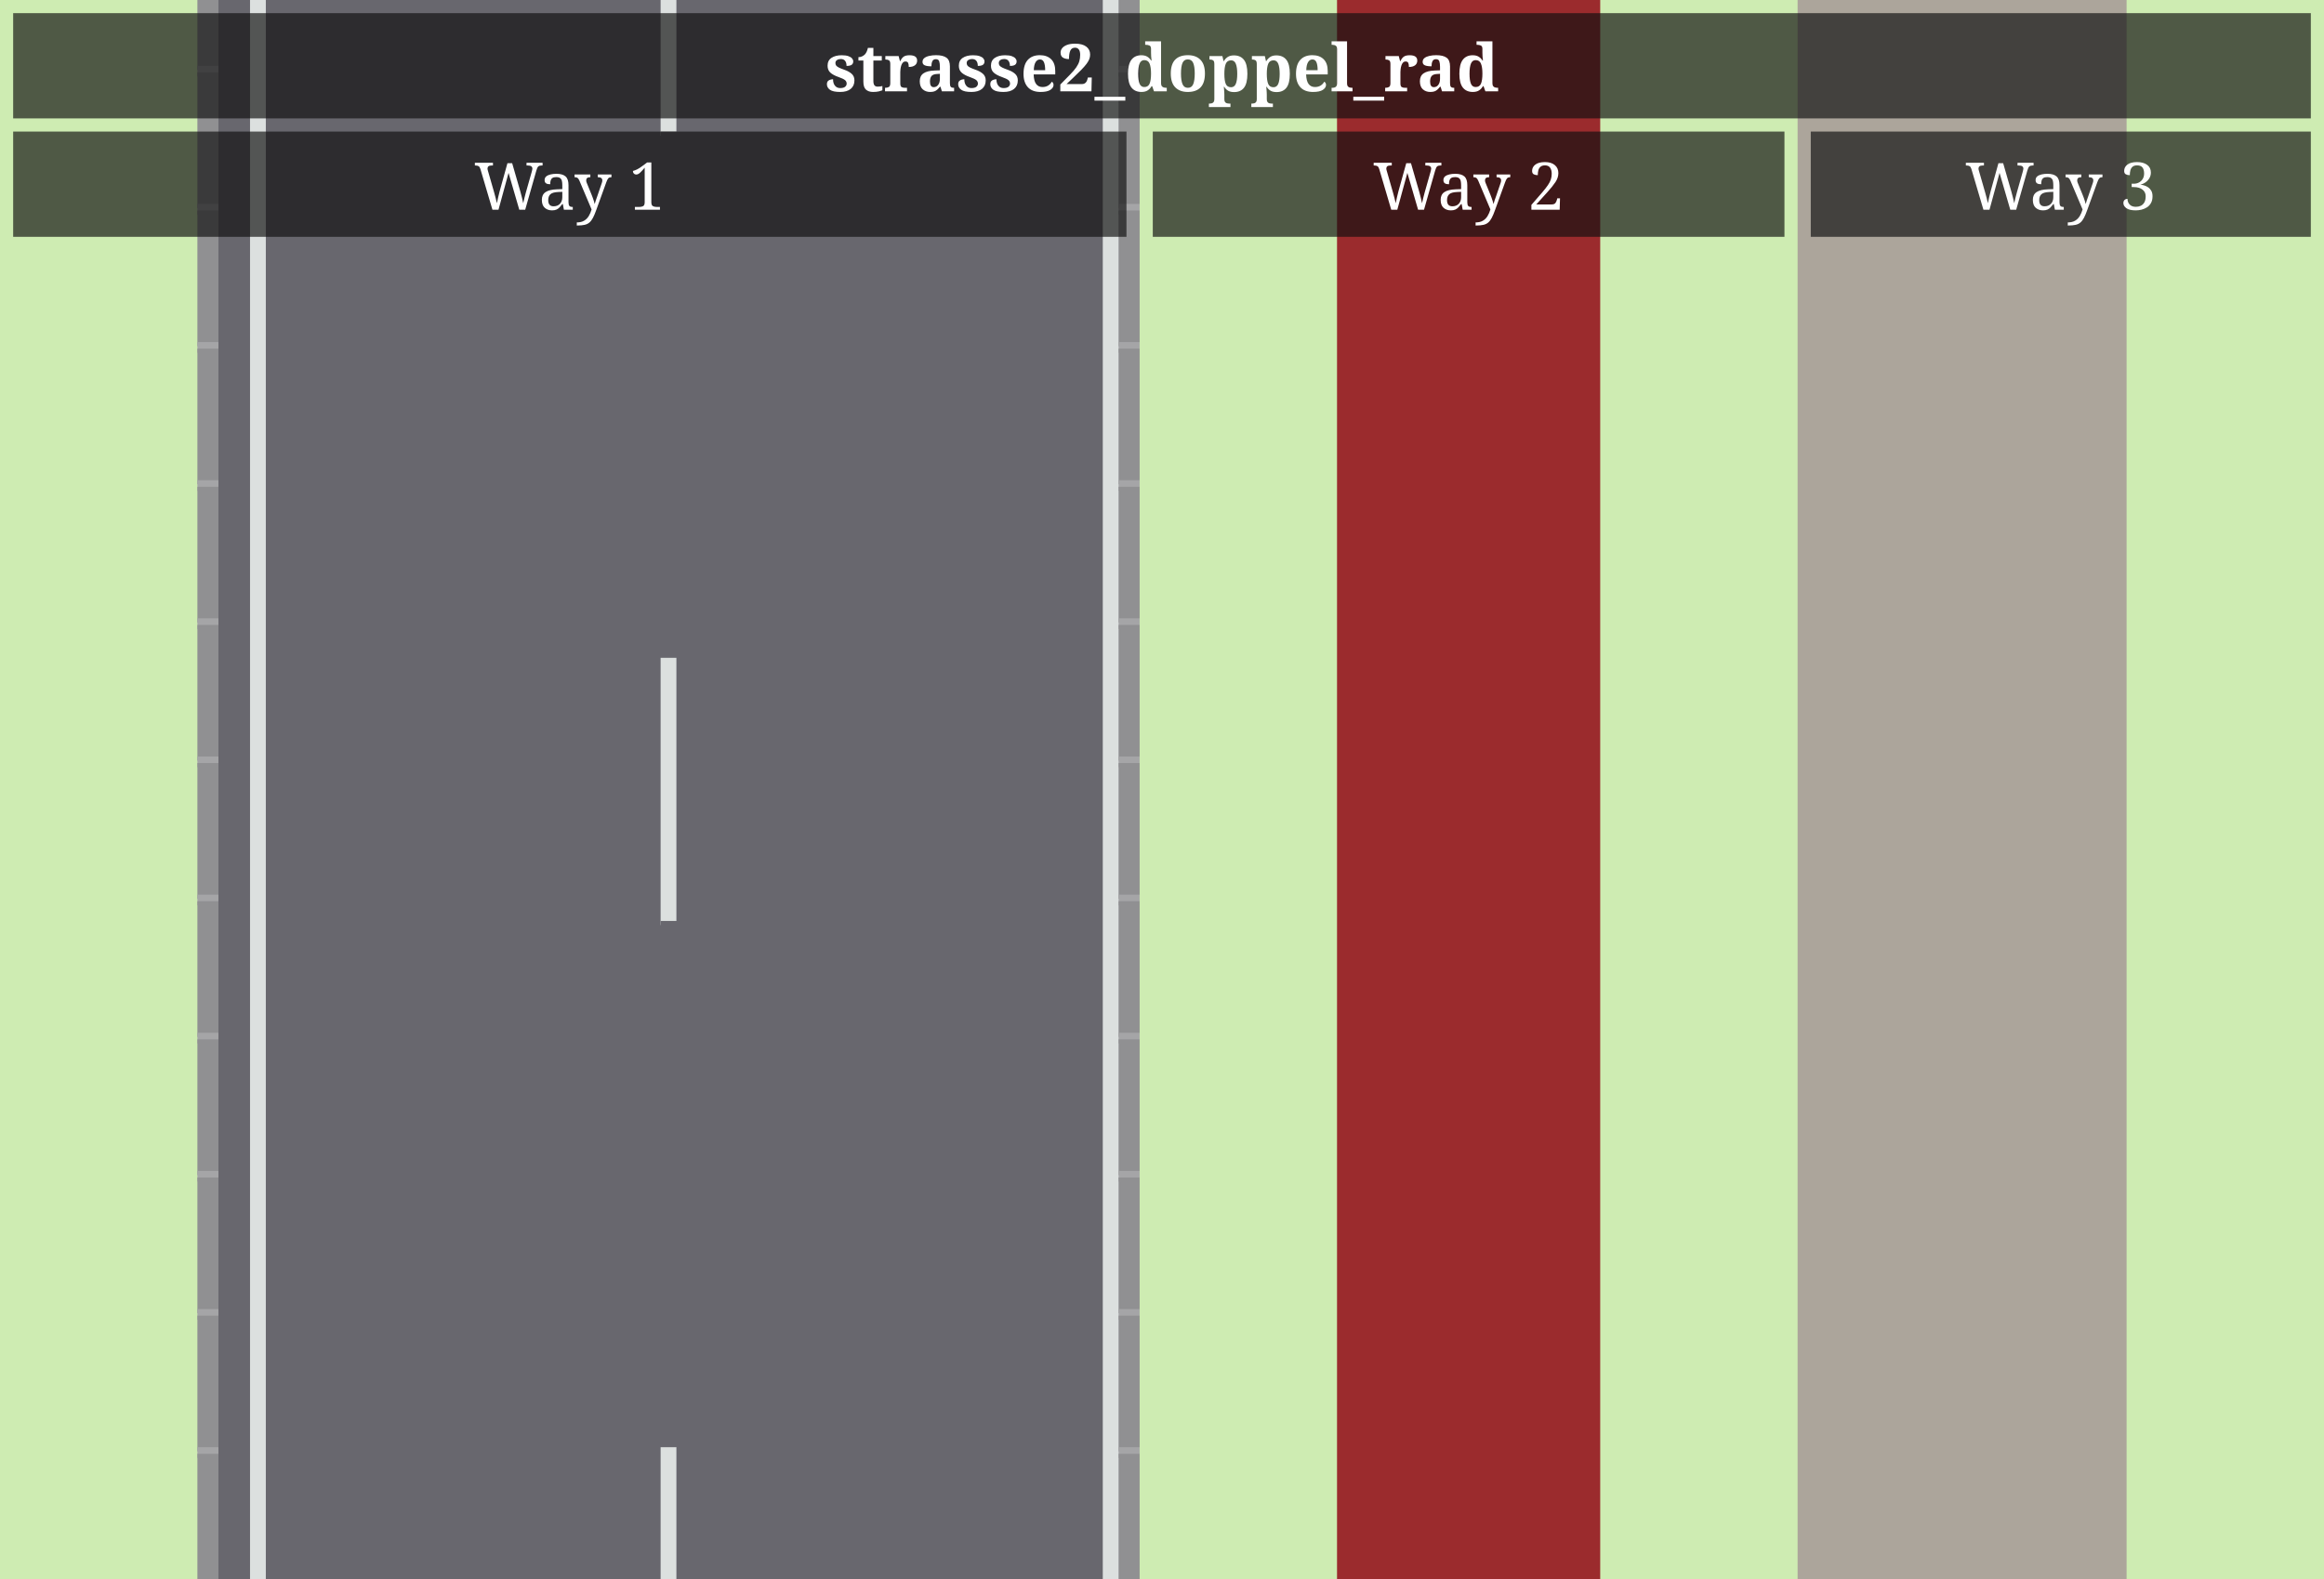
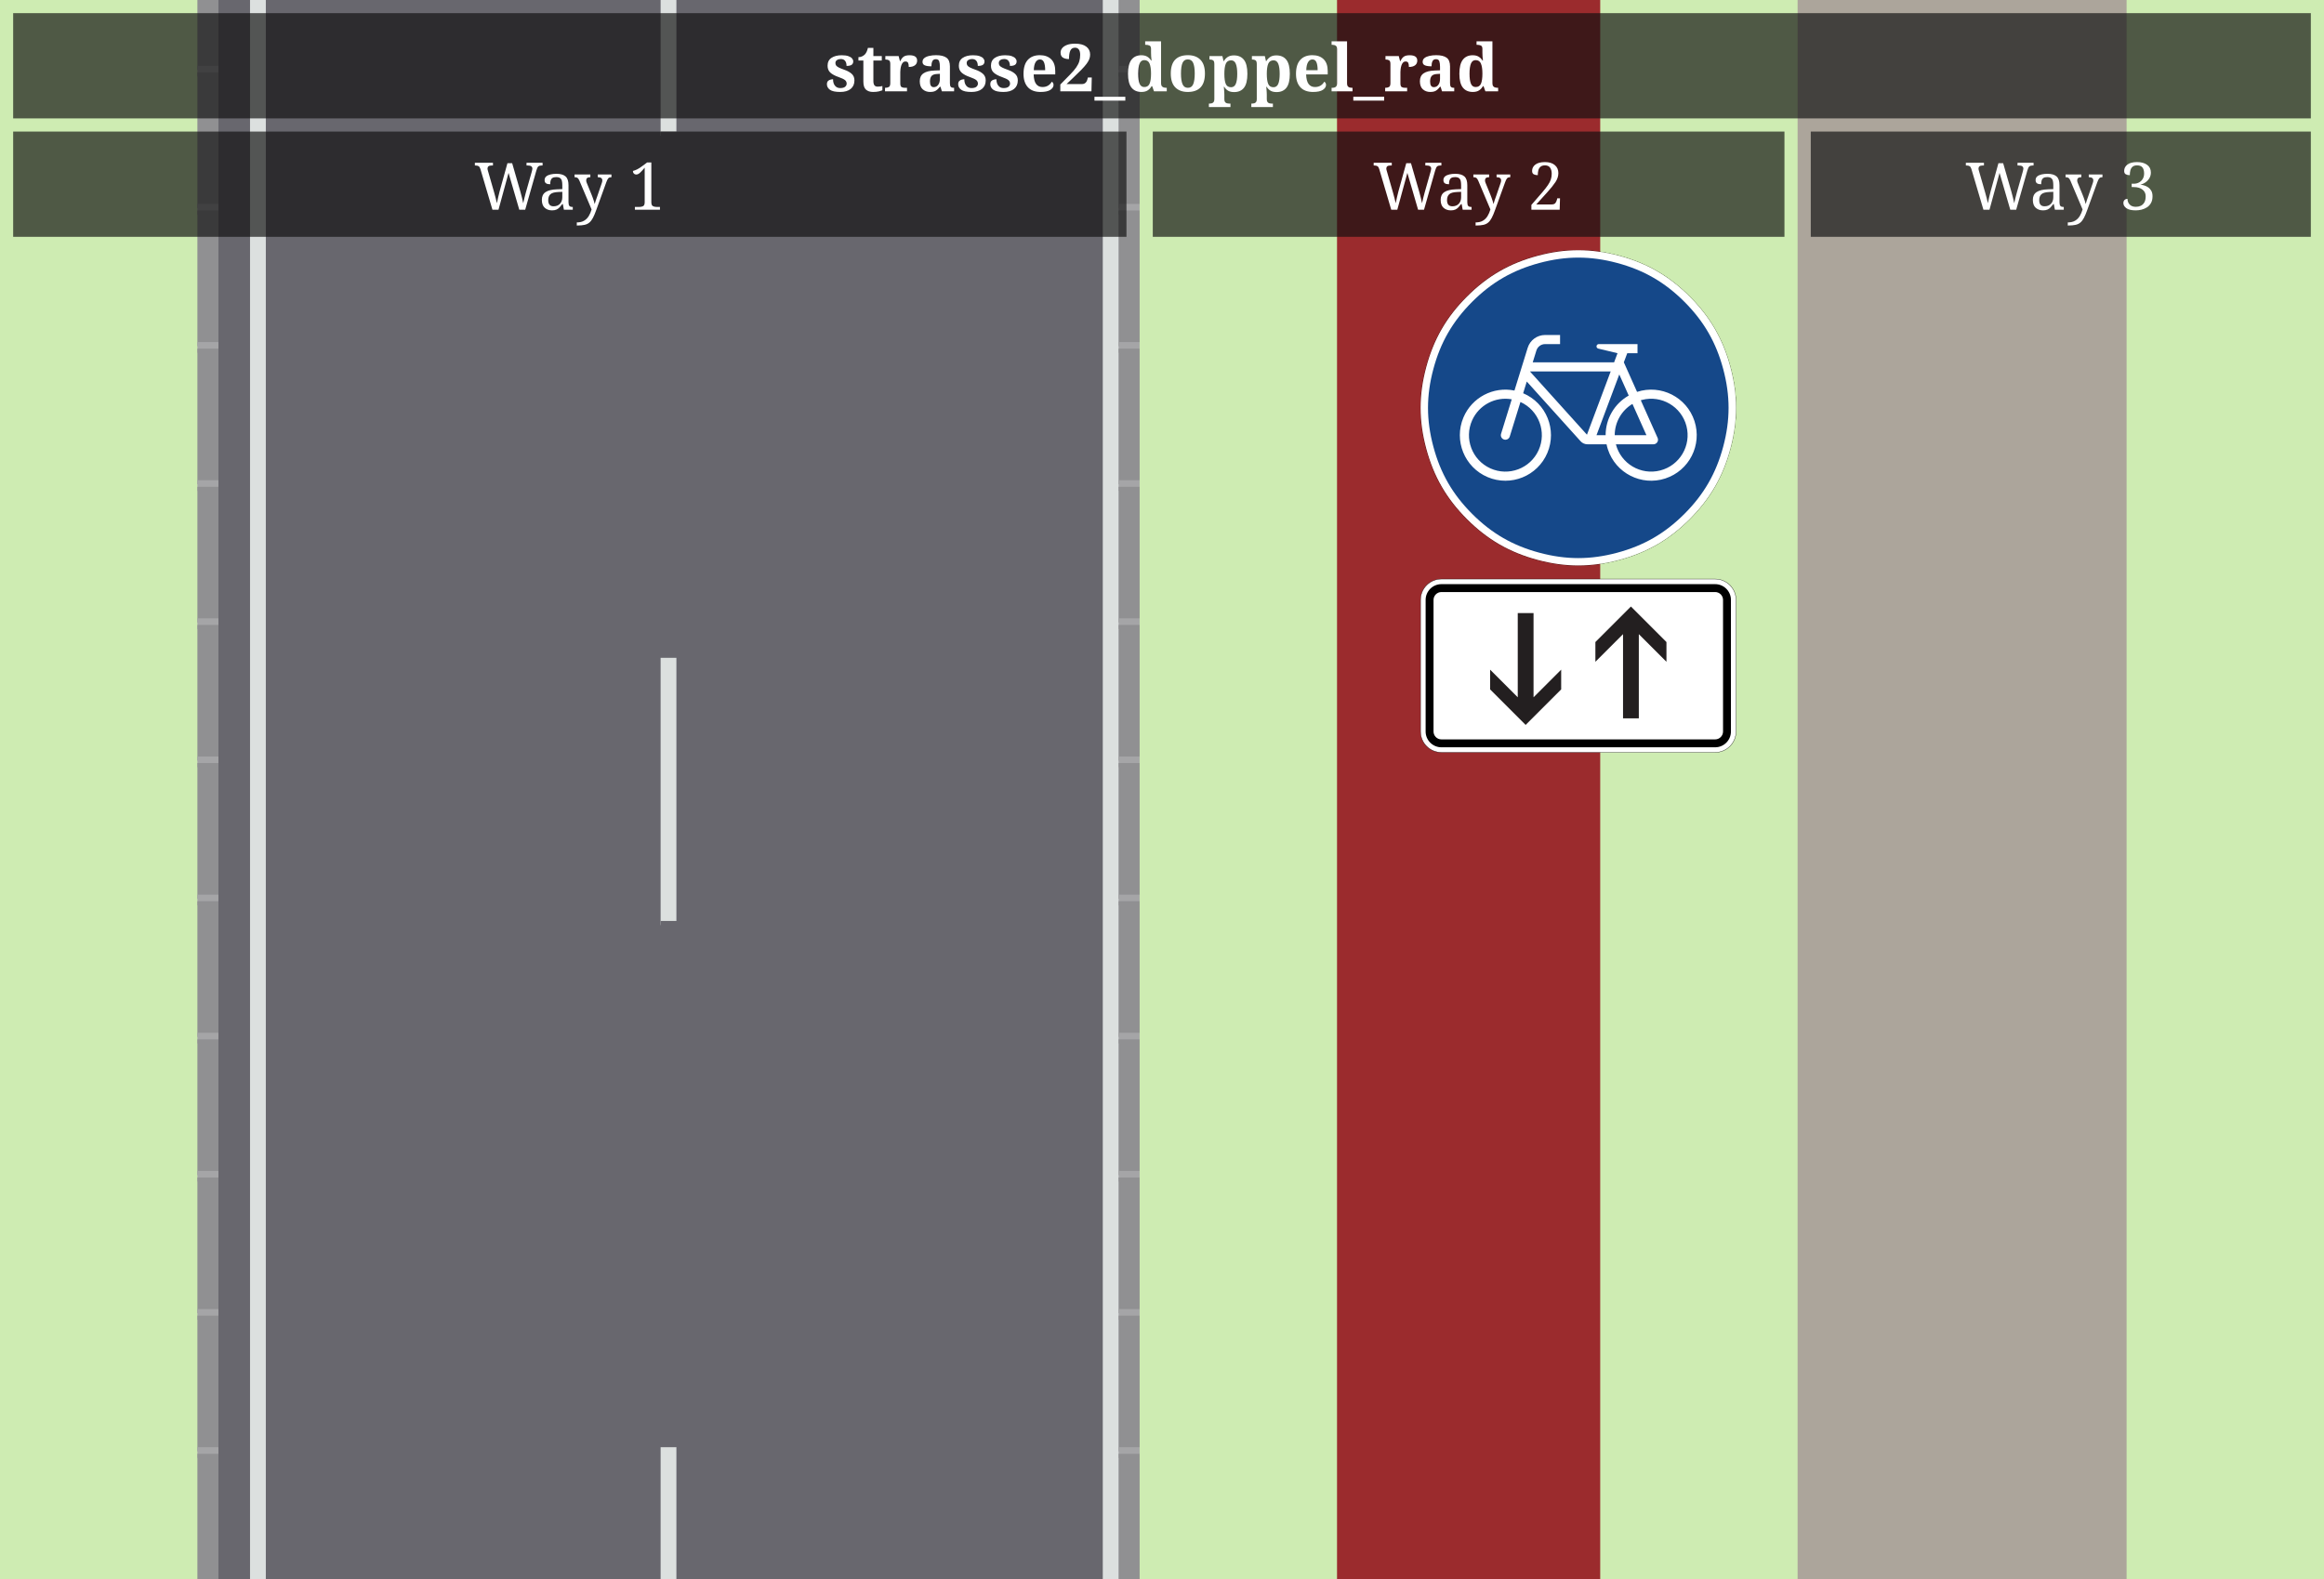
<svg xmlns="http://www.w3.org/2000/svg" baseProfile="full" height="1200" version="1.1" width="1766">
  <defs />
  <rect fill="#ceecb2" height="1203.14" width="153.14" x="0" y="0" />
  <rect fill="#909092" height="53.14" width="19.14" x="150" y="0" />
  <rect fill="#a5a5a7" height="8.14" width="19.14" x="150" y="50.0" />
  <rect fill="#909092" height="103.14" width="19.14" x="150" y="55.0" />
  <rect fill="#a5a5a7" height="8.14" width="19.14" x="150" y="155.0" />
  <rect fill="#909092" height="103.14" width="19.14" x="150" y="160.0" />
  <rect fill="#a5a5a7" height="8.14" width="19.14" x="150" y="260.0" />
  <rect fill="#909092" height="103.14" width="19.14" x="150" y="265.0" />
  <rect fill="#a5a5a7" height="8.14" width="19.14" x="150" y="365.0" />
  <rect fill="#909092" height="103.14" width="19.14" x="150" y="370.0" />
  <rect fill="#a5a5a7" height="8.14" width="19.14" x="150" y="470.0" />
  <rect fill="#909092" height="103.14" width="19.14" x="150" y="475.0" />
  <rect fill="#a5a5a7" height="8.14" width="19.14" x="150" y="575.0" />
  <rect fill="#909092" height="103.14" width="19.14" x="150" y="580.0" />
  <rect fill="#a5a5a7" height="8.14" width="19.14" x="150" y="680.0" />
  <rect fill="#909092" height="103.14" width="19.14" x="150" y="685.0" />
  <rect fill="#a5a5a7" height="8.14" width="19.14" x="150" y="785.0" />
  <rect fill="#909092" height="103.14" width="19.14" x="150" y="790.0" />
  <rect fill="#a5a5a7" height="8.14" width="19.14" x="150" y="890.0" />
  <rect fill="#909092" height="103.14" width="19.14" x="150" y="895.0" />
  <rect fill="#a5a5a7" height="8.14" width="19.14" x="150" y="995.0" />
  <rect fill="#909092" height="103.14" width="19.14" x="150" y="1000.0" />
  <rect fill="#a5a5a7" height="8.14" width="19.14" x="150" y="1100.0" />
  <rect fill="#909092" height="103.14" width="19.14" x="150" y="1105.0" />
  <rect fill="#68676e" height="1203.14" width="27.14" x="166" y="0" />
  <rect fill="#dce0df" height="1203.14" width="15.14" x="190" y="0" />
  <rect fill="#68676e" height="1203.14" width="303.14" x="202" y="0" />
  <rect fill="#dce0df" height="103.14" width="15.14" x="502" y="0" />
  <rect fill="#68676e" height="403.14" width="15.14" x="502" y="100.0" />
  <rect fill="#dce0df" height="203.14" width="15.14" x="502" y="500.0" />
  <rect fill="#68676e" height="403.14" width="15.14" x="502" y="700.0" />
  <rect fill="#dce0df" height="203.14" width="15.14" x="502" y="1100.0" />
  <rect fill="#68676e" height="1203.14" width="303.14" x="514" y="0" />
  <rect fill="#68676e" height="1203.14" width="27.14" x="814" y="0" />
  <rect fill="#dce0df" height="1203.14" width="15.14" x="838" y="0" />
  <rect fill="#909092" height="53.14" width="19.14" x="850" y="0" />
  <rect fill="#a5a5a7" height="8.14" width="19.14" x="850" y="50.0" />
  <rect fill="#909092" height="103.14" width="19.14" x="850" y="55.0" />
  <rect fill="#a5a5a7" height="8.14" width="19.14" x="850" y="155.0" />
  <rect fill="#909092" height="103.14" width="19.14" x="850" y="160.0" />
  <rect fill="#a5a5a7" height="8.14" width="19.14" x="850" y="260.0" />
  <rect fill="#909092" height="103.14" width="19.14" x="850" y="265.0" />
  <rect fill="#a5a5a7" height="8.14" width="19.14" x="850" y="365.0" />
  <rect fill="#909092" height="103.14" width="19.14" x="850" y="370.0" />
  <rect fill="#a5a5a7" height="8.14" width="19.14" x="850" y="470.0" />
  <rect fill="#909092" height="103.14" width="19.14" x="850" y="475.0" />
  <rect fill="#a5a5a7" height="8.14" width="19.14" x="850" y="575.0" />
  <rect fill="#909092" height="103.14" width="19.14" x="850" y="580.0" />
  <rect fill="#a5a5a7" height="8.14" width="19.14" x="850" y="680.0" />
  <rect fill="#909092" height="103.14" width="19.14" x="850" y="685.0" />
  <rect fill="#a5a5a7" height="8.14" width="19.14" x="850" y="785.0" />
  <rect fill="#909092" height="103.14" width="19.14" x="850" y="790.0" />
  <rect fill="#a5a5a7" height="8.14" width="19.14" x="850" y="890.0" />
  <rect fill="#909092" height="103.14" width="19.14" x="850" y="895.0" />
  <rect fill="#a5a5a7" height="8.14" width="19.14" x="850" y="995.0" />
  <rect fill="#909092" height="103.14" width="19.14" x="850" y="1000.0" />
  <rect fill="#a5a5a7" height="8.14" width="19.14" x="850" y="1100.0" />
  <rect fill="#909092" height="103.14" width="19.14" x="850" y="1105.0" />
  <rect fill="#0f0f0f" height="80.0" opacity="0.667" width="846.0" x="10.0" y="100.0" />
  <text fill="#ffffff" style="font-size:50.0px;font-family:serif;font-weight:normal;text-anchor:middle;dominant-baseline:central" x="433.0" y="140.0">Way 1</text>
  <rect fill="#ceecb2" height="1203.14" width="153.14" x="866" y="0" />
  <rect fill="#9b2b2d" height="1203.14" width="203.14" x="1016" y="0" />
  <rect fill="#ceecb2" height="1203.14" width="153.14" x="1216" y="0" />
  <rect fill="#0f0f0f" height="80.0" opacity="0.667" width="480.0" x="876.0" y="100.0" />
  <text fill="#ffffff" style="font-size:50.0px;font-family:serif;font-weight:normal;text-anchor:middle;dominant-baseline:central" x="1116.0" y="140.0">Way 2</text>
  <rect fill="#aca59b" height="1203.14" width="253.14" x="1366" y="0" />
  <rect fill="#ceecb2" height="1203.14" width="153.14" x="1616" y="0" />
  <rect fill="#0f0f0f" height="80.0" opacity="0.667" width="380.0" x="1376.0" y="100.0" />
  <text fill="#ffffff" style="font-size:50.0px;font-family:serif;font-weight:normal;text-anchor:middle;dominant-baseline:central" x="1566.0" y="140.0">Way 3</text>
  <rect fill="#0f0f0f" height="80.0" opacity="0.667" width="1746.0" x="10.0" y="10.0" />
  <text fill="#ffffff" style="font-size:50.0px;font-family:serif;font-weight:bold;text-anchor:middle;dominant-baseline:central" x="883.0" y="50.0">strasse2_doppel_rad</text>
+   <g transform="translate(1079.333, 190.0) scale(1 1) translate(0, 0) scale(0.3986565 0.3986565) ">
+     <link type="text/css" rel="stylesheet" id="dark-mode-custom-link" />
+     <link type="text/css" rel="stylesheet" id="dark-mode-general-link" />
+     <style lang="en" type="text/css" id="dark-mode-custom-style" />
+     <style lang="en" type="text/css" id="dark-mode-native-style" />
+     <defs id="defs5644" />
+     <g transform="matrix(1.333333,0,0,-1.333333,0,602.0239)" id="g5648">
+       <g id="g5650">
+         <path id="path5652" style="fill:#000000;fill-opacity:1;fill-rule:evenodd;stroke:none" d="m 385.148,385.104 c 29.325,-29.32 47.579,-60.934 58.317,-100.992 10.734,-40.098 10.734,-76.61 0,-116.703 C 432.73,127.346 414.457,95.717 385.117,66.377 355.793,37.053 324.176,18.795 284.098,8.041 244.023,-2.677 207.492,-2.693 167.418,8.061 c -40.063,10.738 -71.676,28.992 -101,58.316 -29.34,29.34 -47.613,60.969 -58.363,101.047 -10.739,40.063 -10.739,76.61 0,116.668 10.75,40.074 29.004,71.692 58.332,101.012 29.336,29.34 60.972,47.617 101.027,58.355 40.078,10.75 76.609,10.735 116.688,0.016 40.074,-10.754 71.707,-29.027 101.046,-58.371 z m -0.265,-0.262 c -29.297,29.301 -60.856,47.531 -100.879,58.27 -40.024,10.707 -76.473,10.722 -116.492,-0.016 C 127.504,432.373 95.953,414.143 66.652,384.842 37.367,355.557 19.148,324.018 8.41,283.998 -2.309,243.994 -2.309,207.53 8.414,167.526 19.152,127.502 37.387,95.944 66.688,66.643 95.969,37.362 127.512,19.147 167.512,8.424 207.535,-2.314 243.98,-2.295 284.004,8.405 c 40.023,10.738 71.562,28.953 100.848,58.234 29.3,29.301 47.531,60.859 58.25,100.867 10.722,40.039 10.722,76.469 0,116.504 -10.715,40.008 -28.934,71.551 -58.219,100.832 z" />
+         <path id="path5654" style="fill:#ffffff;fill-opacity:1;fill-rule:evenodd;stroke:none" d="m 66.652,384.842 c 29.301,29.301 60.852,47.531 100.86,58.254 40.019,10.738 76.468,10.723 116.492,0.016 40.023,-10.739 71.582,-28.969 100.879,-58.27 29.289,-29.281 47.504,-60.824 58.219,-100.832 10.722,-40.035 10.722,-76.469 0.003,-116.508 C 432.383,127.498 414.152,95.94 384.852,66.639 355.566,37.358 324.027,19.143 284.008,8.405 243.984,-2.298 207.535,-2.314 167.512,8.424 127.512,19.147 95.973,37.358 66.688,66.643 37.387,95.944 19.156,127.502 8.414,167.526 c -10.723,40.004 -10.723,76.468 0,116.476 10.734,40.016 28.953,71.555 58.238,100.84 z" />
+         <path id="path5656" style="fill:#154889;fill-opacity:1;fill-rule:evenodd;stroke:none" d="m 74.094,377.432 c 27.91,27.91 58,45.301 96.148,55.496 38.141,10.231 72.914,10.231 111.043,0.02 38.141,-10.196 68.25,-27.602 96.176,-55.532 27.914,-27.91 45.266,-58.004 55.477,-96.125 10.214,-38.164 10.214,-72.902 0.003,-111.062 C 422.727,132.104 405.355,101.994 377.445,74.084 349.516,46.159 319.426,28.768 281.285,18.573 243.156,8.358 208.383,8.358 170.238,18.588 132.094,28.784 102.023,46.159 74.109,74.065 c -27.925,27.933 -45.332,58.039 -55.523,96.179 -10.219,38.125 -10.219,72.903 0,111.028 10.191,38.14 27.582,68.234 55.508,96.16 z" />
+         <path id="path5658" style="fill:#ffffff;fill-opacity:1;fill-rule:nonzero;stroke:none" d="m 342.988,136.233 c -27.863,-7.188 -56.285,9.57 -63.476,37.433 h 53.703 c 0.922,0 1.816,0.196 2.648,0.559 3.289,1.465 4.77,5.312 3.289,8.602 l -24.027,53.792 c 0.602,0.192 1.203,0.352 1.809,0.512 27.851,7.192 56.273,-9.558 63.476,-37.422 7.188,-27.863 -9.57,-56.285 -37.422,-63.472 z m -39.8,95.152 19.98,-44.703 h -45.316 c 0,18.316 9.636,35.293 25.336,44.703 z m -38.352,-44.703 h -13.027 l 32.562,86.832 13.492,-30.172 c -20.41,-11.558 -33.027,-33.199 -33.027,-56.66 z m -26.68,0.695 -81.554,90.473 h 115.48 z m -69.14,-22.199 c -11.879,-26.215 -42.746,-37.82 -68.961,-25.953 -26.203,11.879 -37.821,42.758 -25.942,68.961 9.821,21.672 33.086,33.937 56.512,29.797 l -15.277,-49.367 c -1.075,-3.45 0.851,-7.09 4.289,-8.157 3.433,-1.058 7.086,0.864 8.144,4.289 l 15.293,49.379 c 26.199,-11.867 37.817,-42.746 25.942,-68.949 z m 222.859,41.688 c -11.148,34.199 -47.91,52.882 -82.098,41.73 l -18.898,42.281 4.891,13.028 h 14.656 v 13.015 h -55.352 c -1.511,0 -2.824,-1.023 -3.176,-2.492 -0.421,-1.754 0.665,-3.504 2.415,-3.926 l 27.542,-6.601 -4.878,-13.024 H 160.641 l 5.222,16.871 c 1.696,5.461 6.735,9.172 12.446,9.172 h 21.402 v 13.028 h -21.402 c -11.422,0 -21.512,-7.43 -24.883,-18.344 l -18.918,-61.106 c -30.356,6.164 -60.848,-9.91 -72.918,-38.433 -14.02,-33.121 1.48,-71.34 34.598,-85.356 33.121,-14.015 71.335,1.469 85.355,34.586 14.016,33.121 -1.469,71.34 -34.602,85.356 l 5.18,16.726 76.988,-85.422 c 2.473,-2.742 5.985,-4.289 9.672,-4.289 h 27.375 c 0.489,-2.437 1.125,-4.824 1.891,-7.168 11.148,-34.203 47.91,-52.886 82.098,-41.734 34.203,11.137 52.871,47.898 41.734,82.102" />
+       </g>
+     </g>
+   </g>
+   <g transform="translate(1079.333, 440.0008) scale(1 1) translate(0, 0) scale(0.4 0.4) ">
+     <link type="text/css" rel="stylesheet" id="dark-mode-custom-link" />
+     <link type="text/css" rel="stylesheet" id="dark-mode-general-link" />
+     <style lang="en" type="text/css" id="dark-mode-custom-style" />
+     <style lang="en" type="text/css" id="dark-mode-native-style" />
+     <defs id="defs30173">
+       <clipPath id="clipPath30189" clipPathUnits="userSpaceOnUse">
+         <path id="path30191" d="M 0,1 480,1 480,265 0,265 0,1 Z" />
+       </clipPath>
+       <clipPath id="clipPath30205" clipPathUnits="userSpaceOnUse">
+         <path id="path30207" d="m 476.938,264 3.062,0 0,-264 -3.062,0 0,264 z" />
+       </clipPath>
+       <clipPath id="clipPath30215" clipPathUnits="userSpaceOnUse">
+         <path id="path30217" d="m 444,1 36,0 0,264 -36,0 0,-264 z" />
+       </clipPath>
+       <clipPath id="clipPath30225" clipPathUnits="userSpaceOnUse">
+         <path id="path30227" d="m 444,265 36,0 0,-264 -36,0 0,264 z" />
+       </clipPath>
+       <clipPath id="clipPath30235" clipPathUnits="userSpaceOnUse">
+         <path id="path30237" d="m 444,0 36,0 0,265 -36,0 0,-265 z" />
+       </clipPath>
+       <clipPath id="clipPath30257" clipPathUnits="userSpaceOnUse">
+         <path id="path30259" d="M 0,0 480,0 480,265 0,265 0,0 Z" />
+       </clipPath>
+       <clipPath id="clipPath30267" clipPathUnits="userSpaceOnUse">
+         <path id="path30269" d="m 0,264.996 480,0 0,-264 -480,0 0,264 z" />
+       </clipPath>
+       <clipPath id="clipPath30277" clipPathUnits="userSpaceOnUse">
+         <path id="path30279" d="m 106,43 108,0 0,170 -108,0 0,-170 z" />
+       </clipPath>
+       <clipPath id="clipPath30291" clipPathUnits="userSpaceOnUse">
+         <path id="path30293" d="M 0,0 480,0 480,265 0,265 0,0 Z" />
+       </clipPath>
+       <clipPath id="clipPath30301" clipPathUnits="userSpaceOnUse">
+         <path id="path30303" d="m 0,264.996 480,0 0,-264 -480,0 0,264 z" />
+       </clipPath>
+       <clipPath id="clipPath30311" clipPathUnits="userSpaceOnUse">
+         <path id="path30313" d="m 266,53 108,0 0,170 -108,0 0,-170 z" />
+       </clipPath>
+     </defs>
+     <g transform="matrix(1.25,0,0,-1.25,0,330)" id="g30177">
+       <g id="g30179" />
+       <g id="g30181">
+         <g transform="translate(0,-0.999969)" id="g30183">
+           <g id="g30185">
+             <g clip-path="url(#clipPath30189)" id="g30187">
+               <g id="g30193">
+                 <path id="path30195" style="fill:#ffffff;fill-opacity:1;fill-rule:nonzero;stroke:none" d="m 31.996,264.758 c -17.512,0 -31.754,-14.254 -31.754,-31.766 l 0,-199.996 C 0.242,15.484 14.484,1.242 31.996,1.242 l 416.008,0 c 17.512,0 31.754,14.242 31.754,31.754 l 0,199.996 c 0,17.512 -14.242,31.766 -31.754,31.766" />
+                 <path id="path30197" style="fill:#000000;fill-opacity:1;fill-rule:nonzero;stroke:none" d="M 31.996,1.484 C 14.613,1.484 0.484,15.613 0.484,32.996 l 0,199.996 c 0,17.383 14.129,31.524 31.512,31.524 l 416.008,0 c 17.383,0 31.512,-14.141 31.512,-31.524 l 0,-199.996 c 0,-17.383 -14.129,-31.512 -31.512,-31.512 l -416.008,0 z M 448.004,265 31.996,265 C 14.32,265 0,250.672 0,232.992 L 0,32.996 C 0,15.328 14.32,1 31.996,1 L 448.004,1 C 465.672,1 480,15.328 480,32.996 l 0,199.996 C 480,250.672 465.672,265 448.004,265" />
+               </g>
+             </g>
+           </g>
+         </g>
+         <path id="path30199" style="fill:#000000;fill-opacity:1;fill-rule:nonzero;stroke:none" d="m 31.996,19.996 416.008,0 c 6.629,0 12,5.371 12,12 l 0,199.996 c 0,6.629 -5.371,12 -12,12 l -416.008,0 c -6.629,0 -12,-5.371 -12,-12 l 0,-199.996 c 0,-6.629 5.371,-12 12,-12 z m 0,-12 c -13.258,0 -24,10.742 -24,24 l 0,199.996 c 0,13.258 10.742,24 24,24 l 416.008,0 c 13.258,0 24,-10.742 24,-24 l 0,-199.996 c 0,-13.258 -10.742,-24 -24,-24" />
+       </g>
+       <g id="g30201">
+         <g clip-path="url(#clipPath30205)" id="g30203">
+           <g transform="translate(0,-0.999969)" id="g30209">
+             <g id="g30211">
+               <g clip-path="url(#clipPath30215)" id="g30213">
+                 <g id="g30219" />
+                 <g id="g30221">
+                   <g clip-path="url(#clipPath30225)" id="g30223">
+                     <g id="g30229">
+                       <g id="g30231">
+                         <g clip-path="url(#clipPath30235)" id="g30233">
+                           <g id="g30239">
+                             <path id="path30241" style="fill:none;stroke:#ffffff;stroke-width:0.5;stroke-linecap:butt;stroke-linejoin:miter;stroke-miterlimit:10;stroke-dasharray:none;stroke-opacity:1" d="m 476.801,531.469 0,11.34 m -8.504,-19.844 -11.34,0 m 615.117,8.504 0,11.34 m 8.504,-19.844 11.34,0 m -615.117,-850.395 0,-11.34 m -8.504,19.844 -11.34,0 m 615.117,-8.504 0,-11.34 m 8.504,19.844 11.34,0" />
+                             <path id="path30243" style="fill:none;stroke:#000000;stroke-width:0.25;stroke-linecap:butt;stroke-linejoin:miter;stroke-miterlimit:10;stroke-dasharray:none;stroke-opacity:1" d="m 476.801,531.469 0,11.34 m -8.504,-19.844 -11.34,0 m 615.117,8.504 0,11.34 m 8.504,-19.844 11.34,0 m -615.117,-850.395 0,-11.34 m -8.504,19.844 -11.34,0 m 615.117,-8.504 0,-11.34 m 8.504,19.844 11.34,0" />
+                             <path id="path30245" style="fill:none;stroke:#ffffff;stroke-width:0.5;stroke-linecap:butt;stroke-linejoin:miter;stroke-miterlimit:10;stroke-dasharray:none;stroke-opacity:1" d="m 750.438,543.469 48,0 m -48,-882.899 48,0 m -342.145,465.45 0,-48 m 636.285,48 0,-48 m -318.14,477.449 0,-24 m 0,-858.899 0,-24 m -330.145,453.45 24.004,0 m 612.281,0 24,0 m -330.14,441.449 6,0 c 0,-3.313 -2.688,-6 -6,-6 -3.317,0 -6,2.687 -6,6 0,3.312 2.683,6 6,6 3.312,0 6,-2.688 6,-6 m -6,-882.899 6,0 c 0,-3.312 -2.688,-6 -6,-6 -3.317,0 -6,2.688 -6,6 0,3.313 2.683,6 6,6 3.312,0 6,-2.687 6,-6 m -324.145,441.45 6,0 c 0,-3.313 -2.684,-6 -6,-6 -3.313,0 -6,2.687 -6,6 0,3.312 2.687,6 6,6 3.316,0 6,-2.688 6,-6 m 630.285,0 6,0 c 0,-3.313 -2.687,-6 -6,-6 -3.312,0 -6,2.687 -6,6 0,3.312 2.688,6 6,6 3.313,0 6,-2.688 6,-6" />
+                             <path id="path30247" style="fill:none;stroke:#000000;stroke-width:0.25;stroke-linecap:butt;stroke-linejoin:miter;stroke-miterlimit:10;stroke-dasharray:none;stroke-opacity:1" d="m 750.438,543.469 48,0 m -48,-882.899 48,0 m -342.145,465.45 0,-48 m 636.285,48 0,-48 m -318.14,477.449 0,-24 m 0,-858.899 0,-24 m -330.145,453.45 24.004,0 m 612.281,0 24,0 m -330.14,441.449 6,0 c 0,-3.313 -2.688,-6 -6,-6 -3.317,0 -6,2.687 -6,6 0,3.312 2.683,6 6,6 3.312,0 6,-2.688 6,-6 m -6,-882.899 6,0 c 0,-3.312 -2.688,-6 -6,-6 -3.317,0 -6,2.688 -6,6 0,3.313 2.683,6 6,6 3.312,0 6,-2.687 6,-6 m -324.145,441.45 6,0 c 0,-3.313 -2.684,-6 -6,-6 -3.313,0 -6,2.687 -6,6 0,3.312 2.687,6 6,6 3.316,0 6,-2.688 6,-6 m 630.285,0 6,0 c 0,-3.313 -2.687,-6 -6,-6 -3.312,0 -6,2.687 -6,6 0,3.312 2.688,6 6,6 3.313,0 6,-2.688 6,-6" />
+                           </g>
+                         </g>
+                       </g>
+                     </g>
+                   </g>
+                 </g>
+               </g>
+             </g>
+           </g>
+         </g>
+       </g>
+       <g id="g30249">
+         <g transform="translate(0,-0.999969)" id="g30251">
+           <g id="g30253">
+             <g clip-path="url(#clipPath30257)" id="g30255">
+               <g id="g30261" />
+               <g id="g30263">
+                 <g clip-path="url(#clipPath30267)" id="g30265">
+                   <g id="g30271">
+                     <g id="g30273">
+                       <g clip-path="url(#clipPath30277)" id="g30275">
+                         <g id="g30281">
+                           <path id="path30283" style="fill:#231f20;fill-opacity:1;fill-rule:nonzero;stroke:none" d="M 160.004,43 106,96.996 106,127 l 42.004,-42.004 0,128.004 24,0 0,-128.004 L 214,127 214,96.996" />
+                         </g>
+                       </g>
+                     </g>
+                   </g>
+                 </g>
+               </g>
+             </g>
+           </g>
+         </g>
+         <g transform="translate(0,-0.999969)" id="g30285">
+           <g id="g30287">
+             <g clip-path="url(#clipPath30291)" id="g30289">
+               <g id="g30295" />
+               <g id="g30297">
+                 <g clip-path="url(#clipPath30301)" id="g30299">
+                   <g id="g30305">
+                     <g id="g30307">
+                       <g clip-path="url(#clipPath30311)" id="g30309">
+                         <g id="g30315">
+                           <path id="path30317" style="fill:#231f20;fill-opacity:1;fill-rule:nonzero;stroke:none" d="M 319.996,223 374,168.996 374,139 l -41.992,41.996 0,-127.996 -24,0 0,127.996 L 266,139 l 0,29.996" />
+                         </g>
+                       </g>
+                     </g>
+                   </g>
+                 </g>
+               </g>
+             </g>
+           </g>
+         </g>
+       </g>
+     </g>
+   </g>
</svg>
